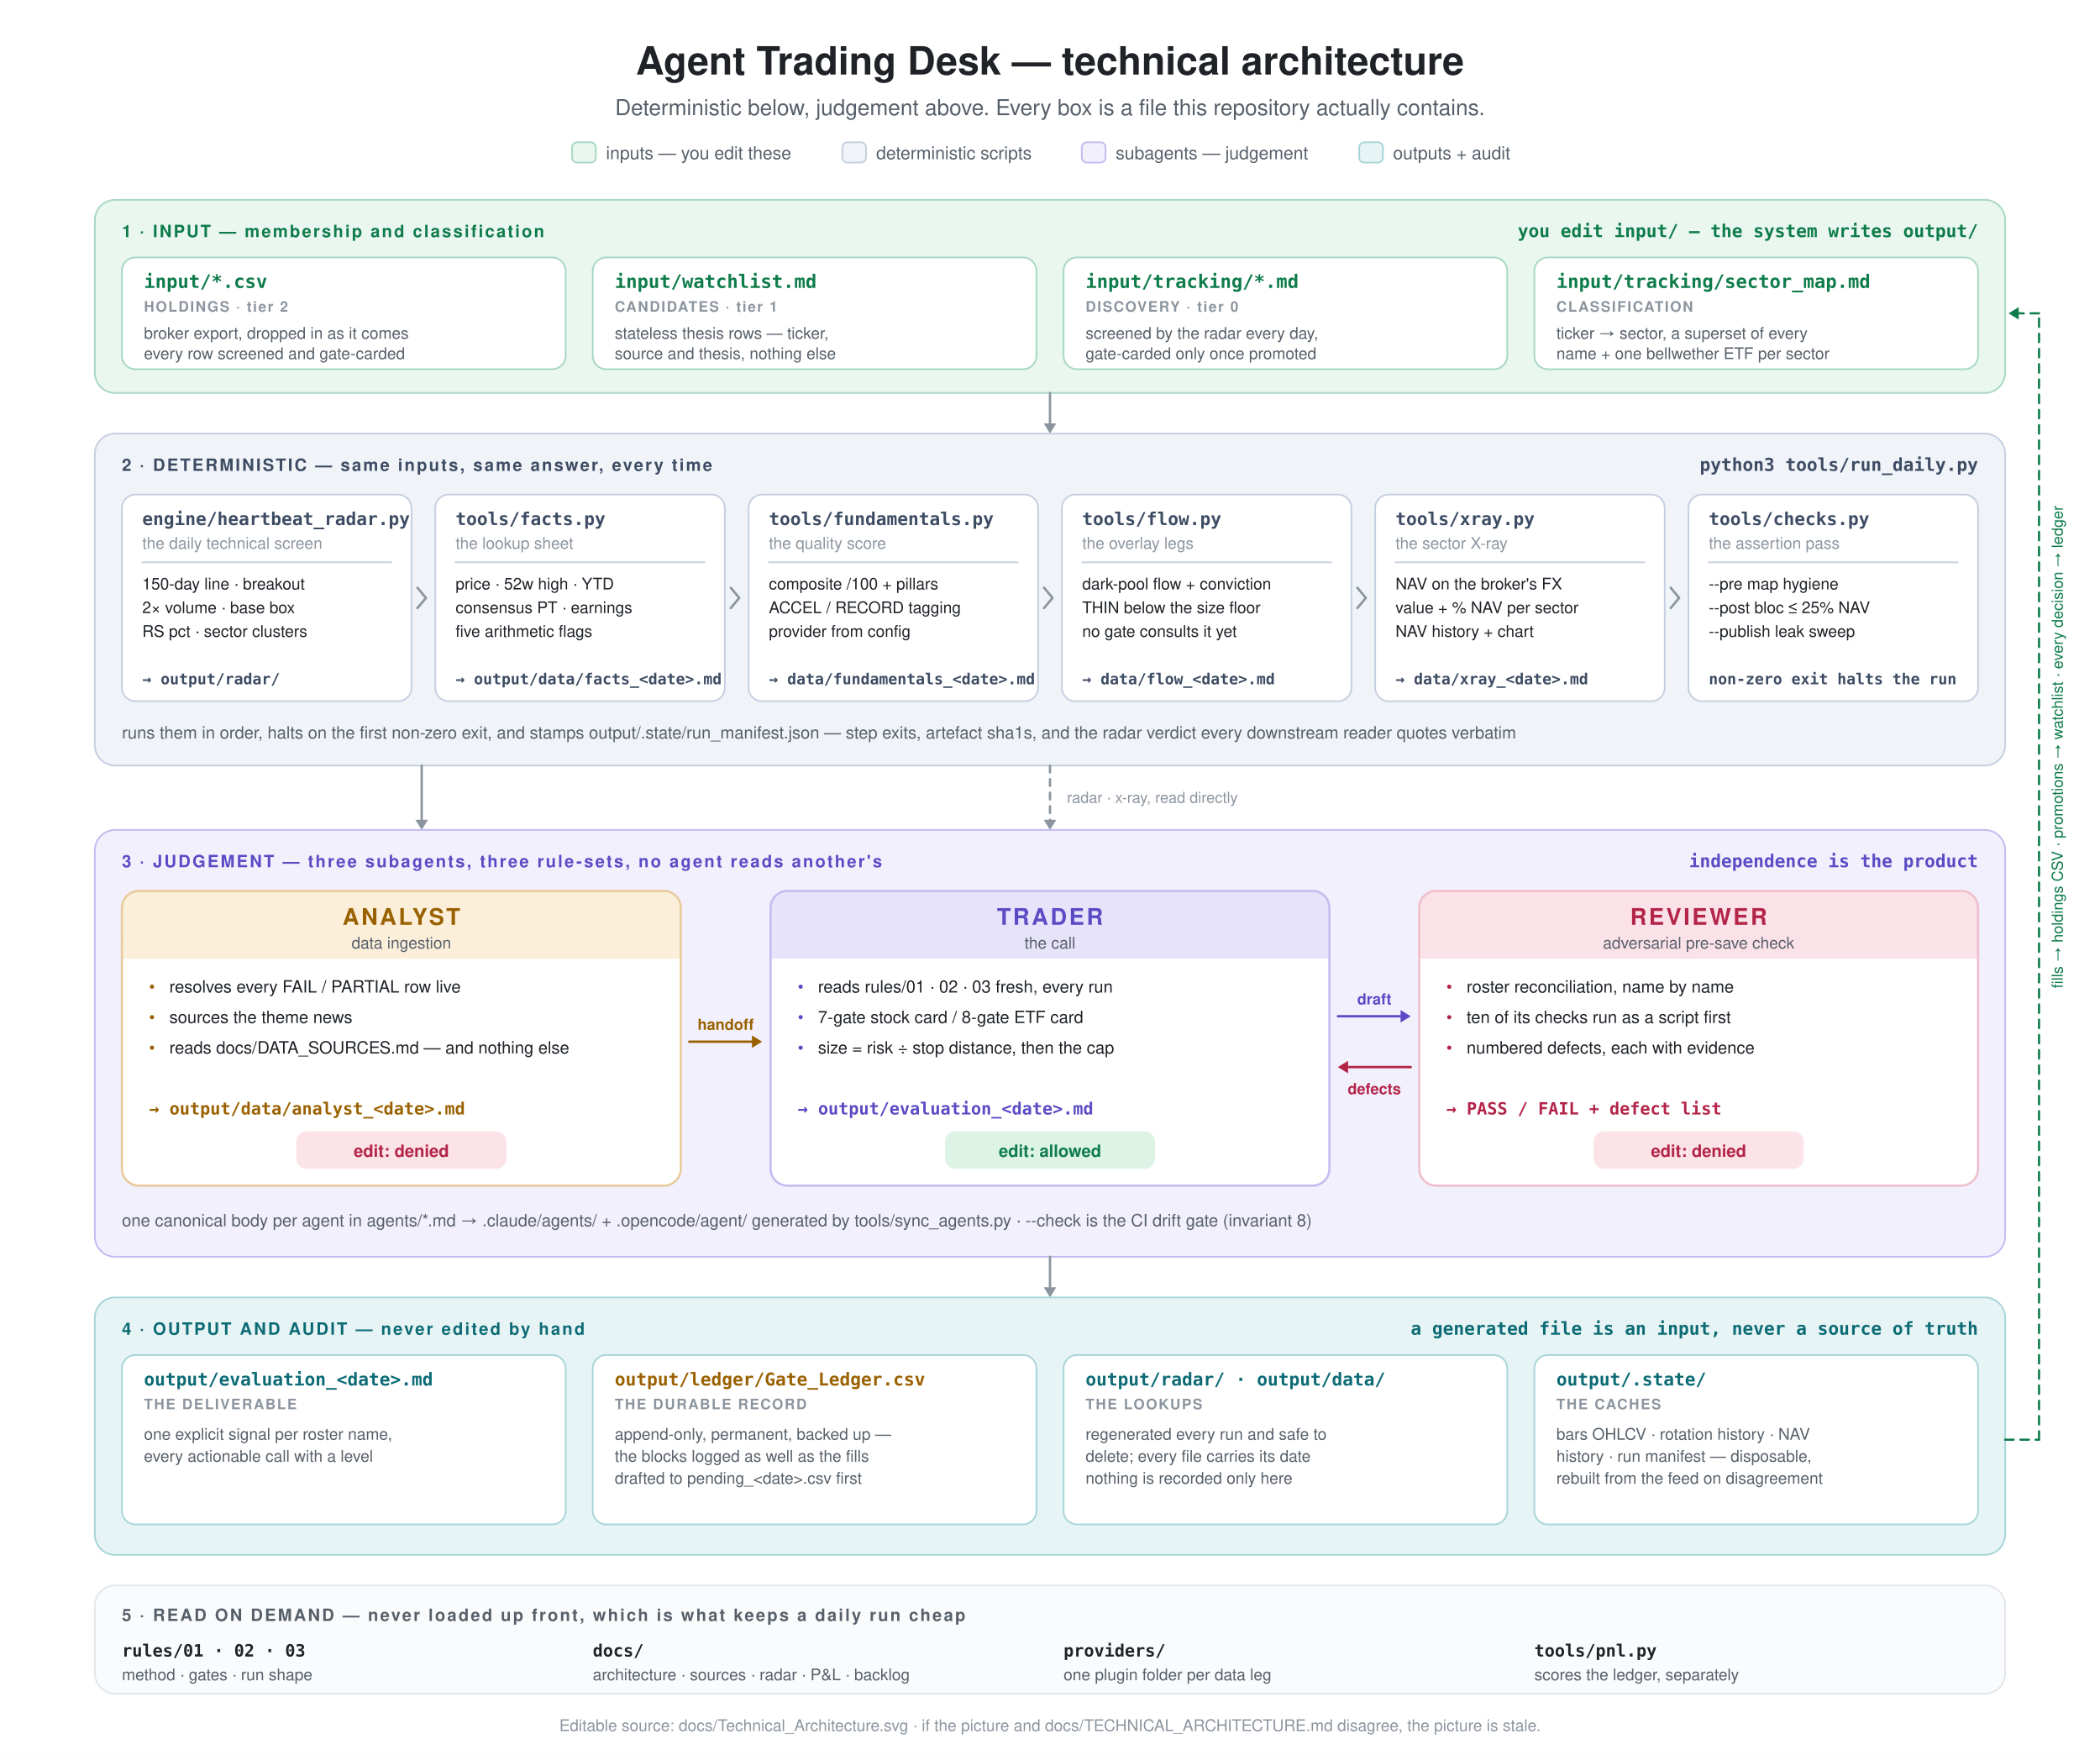
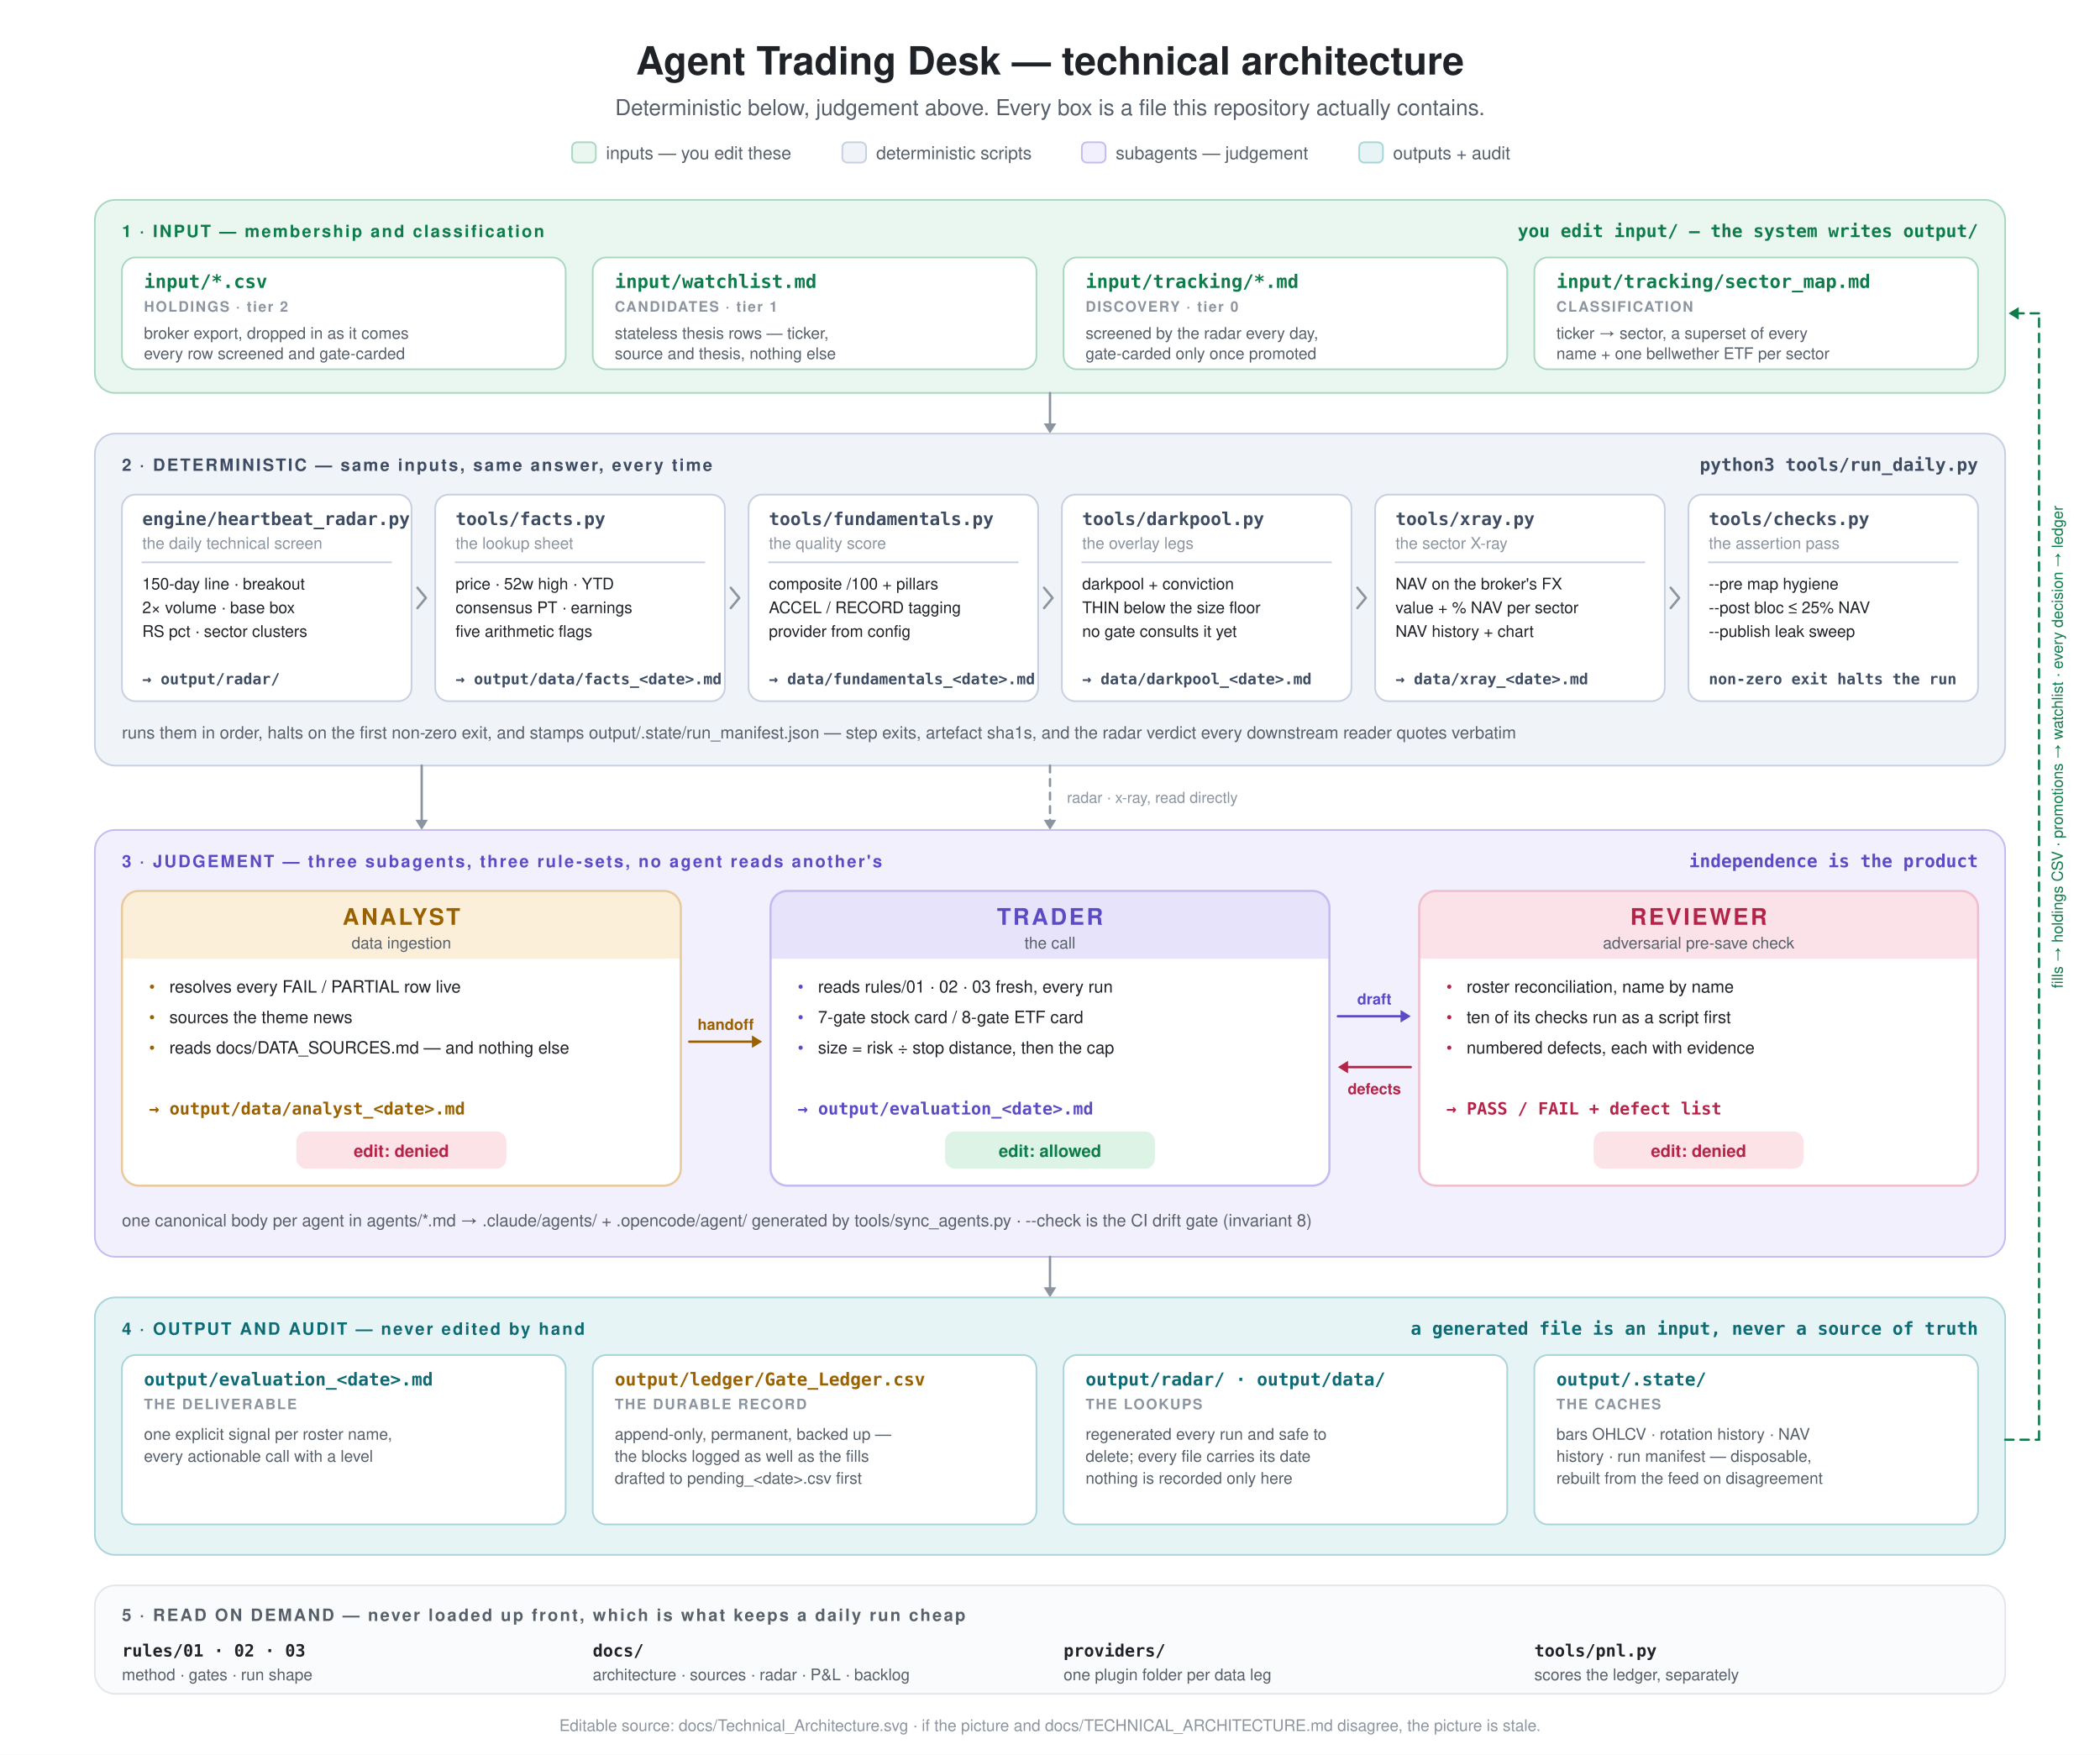
<svg xmlns="http://www.w3.org/2000/svg" width="1240" height="1036" viewBox="0 0 1240 1036" font-family="Helvetica Neue, Helvetica, Arial, sans-serif">
  <rect x="0" y="0" width="1240" height="1036" fill="#FFFFFF" />
  <text x="620" y="44" font-size="23" fill="#1F2328" font-weight="600" text-anchor="middle">Agent Trading Desk — technical architecture</text>
  <text x="620" y="68" font-size="13" fill="#57606A" text-anchor="middle">Deterministic below, judgement above. Every box is a file this repository actually contains.</text>
  <rect x="337.82" y="84" width="14" height="12" rx="3" fill="#EAF6F0" stroke="#A9D8C2" stroke-width="1" />
  <text x="357.82" y="94" font-size="10.5" fill="#57606A">inputs — you edit these</text>
  <rect x="497.386" y="84" width="14" height="12" rx="3" fill="#F0F3F8" stroke="#C6D0E0" stroke-width="1" />
  <text x="517.386" y="94" font-size="10.5" fill="#57606A">deterministic scripts</text>
  <rect x="638.792" y="84" width="14" height="12" rx="3" fill="#F2F0FD" stroke="#C4BCF0" stroke-width="1" />
  <text x="658.792" y="94" font-size="10.5" fill="#57606A">subagents — judgement</text>
  <rect x="802.584" y="84" width="14" height="12" rx="3" fill="#E7F4F5" stroke="#A9D5D9" stroke-width="1" />
  <text x="822.584" y="94" font-size="10.5" fill="#57606A">outputs + audit</text>
  <rect x="56" y="118" width="1128" height="114" rx="12" fill="#EAF6F0" stroke="#A9D8C2" stroke-width="1" />
  <text x="72" y="140" font-size="10" fill="#0E7C4A" font-weight="600" letter-spacing="1.1">1 · INPUT — membership and classification</text>
  <text x="1168" y="140" font-size="10.5" fill="#0E7C4A" font-weight="600" text-anchor="end" font-family="ui-monospace, SFMono-Regular, Menlo, Consolas, monospace">you edit input/ — the system writes output/</text>
  <rect x="72.0" y="152" width="262.0" height="66" rx="8" fill="#FFFFFF" stroke="#A9D8C2" stroke-width="1" />
  <text x="85.0" y="170" font-size="11" fill="#0E7C4A" font-weight="600" font-family="ui-monospace, SFMono-Regular, Menlo, Consolas, monospace">input/*.csv</text>
  <text x="85.0" y="184" font-size="8.5" fill="#8C959F" font-weight="600" letter-spacing="0.8">HOLDINGS · tier 2</text>
  <text x="85.0" y="200" font-size="9.5" fill="#57606A">broker export, dropped in as it comes</text>
  <text x="85.0" y="212" font-size="9.5" fill="#57606A">every row screened and gate-carded</text>
  <rect x="350.0" y="152" width="262.0" height="66" rx="8" fill="#FFFFFF" stroke="#A9D8C2" stroke-width="1" />
  <text x="363.0" y="170" font-size="11" fill="#0E7C4A" font-weight="600" font-family="ui-monospace, SFMono-Regular, Menlo, Consolas, monospace">input/watchlist.md</text>
  <text x="363.0" y="184" font-size="8.5" fill="#8C959F" font-weight="600" letter-spacing="0.8">CANDIDATES · tier 1</text>
  <text x="363.0" y="200" font-size="9.5" fill="#57606A">stateless thesis rows — ticker,</text>
  <text x="363.0" y="212" font-size="9.5" fill="#57606A">source and thesis, nothing else</text>
  <rect x="628.0" y="152" width="262.0" height="66" rx="8" fill="#FFFFFF" stroke="#A9D8C2" stroke-width="1" />
  <text x="641.0" y="170" font-size="11" fill="#0E7C4A" font-weight="600" font-family="ui-monospace, SFMono-Regular, Menlo, Consolas, monospace">input/tracking/*.md</text>
  <text x="641.0" y="184" font-size="8.5" fill="#8C959F" font-weight="600" letter-spacing="0.8">DISCOVERY · tier 0</text>
  <text x="641.0" y="200" font-size="9.5" fill="#57606A">screened by the radar every day,</text>
  <text x="641.0" y="212" font-size="9.5" fill="#57606A">gate-carded only once promoted</text>
  <rect x="906.0" y="152" width="262.0" height="66" rx="8" fill="#FFFFFF" stroke="#A9D8C2" stroke-width="1" />
  <text x="919.0" y="170" font-size="11" fill="#0E7C4A" font-weight="600" font-family="ui-monospace, SFMono-Regular, Menlo, Consolas, monospace">input/tracking/sector_map.md</text>
  <text x="919.0" y="184" font-size="8.5" fill="#8C959F" font-weight="600" letter-spacing="0.8">CLASSIFICATION</text>
  <text x="919.0" y="200" font-size="9.5" fill="#57606A">ticker → sector, a superset of every</text>
  <text x="919.0" y="212" font-size="9.5" fill="#57606A">name + one bellwether ETF per sector</text>
  <line x1="620" y1="232" x2="620.0" y2="250.0" stroke="#8C959F" stroke-width="1.4" stroke-linecap="round" />
  <path d="M620.0 256.0L616.3 250.0L623.7 250.0Z" fill="#8C959F" />
  <rect x="56" y="256" width="1128" height="196" rx="12" fill="#F0F3F8" stroke="#C6D0E0" stroke-width="1" />
  <text x="72" y="278" font-size="10" fill="#3D4C63" font-weight="600" letter-spacing="1.1">2 · DETERMINISTIC — same inputs, same answer, every time</text>
  <text x="1168" y="278" font-size="10.5" fill="#3D4C63" font-weight="600" text-anchor="end" font-family="ui-monospace, SFMono-Regular, Menlo, Consolas, monospace">python3 tools/run_daily.py</text>
  <rect x="72.0" y="292" width="171.0" height="122" rx="8" fill="#FFFFFF" stroke="#C6D0E0" stroke-width="1" />
  <text x="84.0" y="310" font-size="10.5" fill="#3D4C63" font-weight="600" font-family="ui-monospace, SFMono-Regular, Menlo, Consolas, monospace">engine/heartbeat_radar.py</text>
  <text x="84.0" y="324" font-size="9.5" fill="#8C959F">the daily technical screen</text>
  <line x1="84.0" y1="332" x2="231.0" y2="332" stroke="#C6D0E0" stroke-width="1" stroke-linecap="round" />
  <text x="84.0" y="348" font-size="9.5" fill="#1F2328">150-day line · breakout</text>
  <text x="84.0" y="362" font-size="9.5" fill="#1F2328">2× volume · base box</text>
  <text x="84.0" y="376" font-size="9.5" fill="#1F2328">RS pct · sector clusters</text>
  <text x="84.0" y="404" font-size="9" fill="#3D4C63" font-weight="600" font-family="ui-monospace, SFMono-Regular, Menlo, Consolas, monospace">→ output/radar/</text>
  <rect x="257.0" y="292" width="171.0" height="122" rx="8" fill="#FFFFFF" stroke="#C6D0E0" stroke-width="1" />
  <text x="269.0" y="310" font-size="10.5" fill="#3D4C63" font-weight="600" font-family="ui-monospace, SFMono-Regular, Menlo, Consolas, monospace">tools/facts.py</text>
  <text x="269.0" y="324" font-size="9.5" fill="#8C959F">the lookup sheet</text>
  <line x1="269.0" y1="332" x2="416.0" y2="332" stroke="#C6D0E0" stroke-width="1" stroke-linecap="round" />
  <text x="269.0" y="348" font-size="9.5" fill="#1F2328">price · 52w high · YTD</text>
  <text x="269.0" y="362" font-size="9.5" fill="#1F2328">consensus PT · earnings</text>
  <text x="269.0" y="376" font-size="9.5" fill="#1F2328">five arithmetic flags</text>
  <text x="269.0" y="404" font-size="9" fill="#3D4C63" font-weight="600" font-family="ui-monospace, SFMono-Regular, Menlo, Consolas, monospace">→ output/data/facts_&lt;date&gt;.md</text>
  <path d="M246.5 347L251.5 353L246.5 359" fill="none" stroke="#8C959F" stroke-width="1.4" stroke-linecap="round" stroke-linejoin="round" />
  <rect x="442.0" y="292" width="171.0" height="122" rx="8" fill="#FFFFFF" stroke="#C6D0E0" stroke-width="1" />
  <text x="454.0" y="310" font-size="10.5" fill="#3D4C63" font-weight="600" font-family="ui-monospace, SFMono-Regular, Menlo, Consolas, monospace">tools/fundamentals.py</text>
  <text x="454.0" y="324" font-size="9.5" fill="#8C959F">the quality score</text>
  <line x1="454.0" y1="332" x2="601.0" y2="332" stroke="#C6D0E0" stroke-width="1" stroke-linecap="round" />
  <text x="454.0" y="348" font-size="9.5" fill="#1F2328">composite /100 + pillars</text>
  <text x="454.0" y="362" font-size="9.5" fill="#1F2328">ACCEL / RECORD tagging</text>
  <text x="454.0" y="376" font-size="9.5" fill="#1F2328">provider from config</text>
  <text x="454.0" y="404" font-size="9" fill="#3D4C63" font-weight="600" font-family="ui-monospace, SFMono-Regular, Menlo, Consolas, monospace">→ data/fundamentals_&lt;date&gt;.md</text>
  <path d="M431.5 347L436.5 353L431.5 359" fill="none" stroke="#8C959F" stroke-width="1.4" stroke-linecap="round" stroke-linejoin="round" />
  <rect x="627.0" y="292" width="171.0" height="122" rx="8" fill="#FFFFFF" stroke="#C6D0E0" stroke-width="1" />
-   <text x="639.0" y="310" font-size="10.5" fill="#3D4C63" font-weight="600" font-family="ui-monospace, SFMono-Regular, Menlo, Consolas, monospace">tools/flow.py</text>
+   <text x="639.0" y="310" font-size="10.5" fill="#3D4C63" font-weight="600" font-family="ui-monospace, SFMono-Regular, Menlo, Consolas, monospace">tools/darkpool.py</text>
  <text x="639.0" y="324" font-size="9.5" fill="#8C959F">the overlay legs</text>
  <line x1="639.0" y1="332" x2="786.0" y2="332" stroke="#C6D0E0" stroke-width="1" stroke-linecap="round" />
-   <text x="639.0" y="348" font-size="9.5" fill="#1F2328">dark-pool flow + conviction</text>
+   <text x="639.0" y="348" font-size="9.5" fill="#1F2328">darkpool + conviction</text>
  <text x="639.0" y="362" font-size="9.5" fill="#1F2328">THIN below the size floor</text>
  <text x="639.0" y="376" font-size="9.5" fill="#1F2328">no gate consults it yet</text>
-   <text x="639.0" y="404" font-size="9" fill="#3D4C63" font-weight="600" font-family="ui-monospace, SFMono-Regular, Menlo, Consolas, monospace">→ data/flow_&lt;date&gt;.md</text>
+   <text x="639.0" y="404" font-size="9" fill="#3D4C63" font-weight="600" font-family="ui-monospace, SFMono-Regular, Menlo, Consolas, monospace">→ data/darkpool_&lt;date&gt;.md</text>
  <path d="M616.5 347L621.5 353L616.5 359" fill="none" stroke="#8C959F" stroke-width="1.4" stroke-linecap="round" stroke-linejoin="round" />
  <rect x="812.0" y="292" width="171.0" height="122" rx="8" fill="#FFFFFF" stroke="#C6D0E0" stroke-width="1" />
  <text x="824.0" y="310" font-size="10.5" fill="#3D4C63" font-weight="600" font-family="ui-monospace, SFMono-Regular, Menlo, Consolas, monospace">tools/xray.py</text>
  <text x="824.0" y="324" font-size="9.5" fill="#8C959F">the sector X-ray</text>
  <line x1="824.0" y1="332" x2="971.0" y2="332" stroke="#C6D0E0" stroke-width="1" stroke-linecap="round" />
  <text x="824.0" y="348" font-size="9.5" fill="#1F2328">NAV on the broker's FX</text>
  <text x="824.0" y="362" font-size="9.5" fill="#1F2328">value + % NAV per sector</text>
  <text x="824.0" y="376" font-size="9.5" fill="#1F2328">NAV history + chart</text>
  <text x="824.0" y="404" font-size="9" fill="#3D4C63" font-weight="600" font-family="ui-monospace, SFMono-Regular, Menlo, Consolas, monospace">→ data/xray_&lt;date&gt;.md</text>
  <path d="M801.5 347L806.5 353L801.5 359" fill="none" stroke="#8C959F" stroke-width="1.4" stroke-linecap="round" stroke-linejoin="round" />
  <rect x="997.0" y="292" width="171.0" height="122" rx="8" fill="#FFFFFF" stroke="#C6D0E0" stroke-width="1" />
  <text x="1009.0" y="310" font-size="10.5" fill="#3D4C63" font-weight="600" font-family="ui-monospace, SFMono-Regular, Menlo, Consolas, monospace">tools/checks.py</text>
  <text x="1009.0" y="324" font-size="9.5" fill="#8C959F">the assertion pass</text>
  <line x1="1009.0" y1="332" x2="1156.0" y2="332" stroke="#C6D0E0" stroke-width="1" stroke-linecap="round" />
  <text x="1009.0" y="348" font-size="9.5" fill="#1F2328">--pre  map hygiene</text>
  <text x="1009.0" y="362" font-size="9.5" fill="#1F2328">--post  bloc ≤ 25% NAV</text>
  <text x="1009.0" y="376" font-size="9.5" fill="#1F2328">--publish  leak sweep</text>
  <text x="1009.0" y="404" font-size="9" fill="#3D4C63" font-weight="600" font-family="ui-monospace, SFMono-Regular, Menlo, Consolas, monospace">non-zero exit halts the run</text>
  <path d="M986.5 347L991.5 353L986.5 359" fill="none" stroke="#8C959F" stroke-width="1.4" stroke-linecap="round" stroke-linejoin="round" />
  <text x="72" y="436" font-size="10" fill="#57606A">runs them in order, halts on the first non-zero exit, and stamps  output/.state/run_manifest.json  — step exits, artefact sha1s, and the radar verdict every downstream reader quotes verbatim</text>
  <line x1="249" y1="452" x2="249.0" y2="484.0" stroke="#8C959F" stroke-width="1.4" stroke-linecap="round" />
  <path d="M249.0 490.0L245.3 484.0L252.7 484.0Z" fill="#8C959F" />
  <line x1="620" y1="452" x2="620.0" y2="484.0" stroke="#8C959F" stroke-width="1.4" stroke-linecap="round" stroke-dasharray="4 4" />
  <path d="M620.0 490.0L616.3 484.0L623.7 484.0Z" fill="#8C959F" />
  <text x="630" y="474" font-size="9" fill="#8C959F">radar · x-ray, read directly</text>
  <rect x="56" y="490" width="1128" height="252" rx="12" fill="#F2F0FD" stroke="#C4BCF0" stroke-width="1" />
  <text x="72" y="512" font-size="10" fill="#5B4BC4" font-weight="600" letter-spacing="1.1">3 · JUDGEMENT — three subagents, three rule-sets, no agent reads another's</text>
  <text x="1168" y="512" font-size="10.5" fill="#5B4BC4" font-weight="600" text-anchor="end" font-family="ui-monospace, SFMono-Regular, Menlo, Consolas, monospace">independence is the product</text>
  <rect x="72.0" y="526" width="330.0" height="174" rx="10" fill="#FFFFFF" stroke="none" stroke-width="1" />
  <rect x="72.0" y="526" width="330.0" height="40" rx="10" fill="#FBEFDA" stroke="none" stroke-width="1" />
  <rect x="72.0" y="556" width="330.0" height="10" rx="0" fill="#FBEFDA" stroke="none" stroke-width="1" />
  <rect x="72.0" y="526" width="330.0" height="174" rx="10" fill="none" stroke="#E8CB9C" stroke-width="1.3" />
  <text x="237.0" y="546" font-size="13.5" fill="#9A6100" font-weight="600" text-anchor="middle" letter-spacing="1.3">ANALYST</text>
  <text x="237.0" y="560" font-size="9.5" fill="#57606A" text-anchor="middle">data ingestion</text>
  <text x="88.0" y="586" font-size="10" fill="#9A6100">•</text>
  <text x="100.0" y="586" font-size="10" fill="#1F2328">resolves every FAIL / PARTIAL row live</text>
  <text x="88.0" y="604" font-size="10" fill="#9A6100">•</text>
  <text x="100.0" y="604" font-size="10" fill="#1F2328">sources the theme news</text>
  <text x="88.0" y="622" font-size="10" fill="#9A6100">•</text>
  <text x="100.0" y="622" font-size="10" fill="#1F2328">reads docs/DATA_SOURCES.md — and nothing else</text>
  <text x="88.0" y="658" font-size="10" fill="#9A6100" font-weight="600" font-family="ui-monospace, SFMono-Regular, Menlo, Consolas, monospace">→ output/data/analyst_&lt;date&gt;.md</text>
  <rect x="175.0" y="668" width="124" height="22" rx="6" fill="#FBE3E8" stroke="none" stroke-width="1" />
  <text x="237.0" y="683" font-size="10" fill="#B32448" font-weight="600" text-anchor="middle">edit: denied</text>
  <rect x="455.0" y="526" width="330.0" height="174" rx="10" fill="#FFFFFF" stroke="none" stroke-width="1" />
  <rect x="455.0" y="526" width="330.0" height="40" rx="10" fill="#E7E3FA" stroke="none" stroke-width="1" />
  <rect x="455.0" y="556" width="330.0" height="10" rx="0" fill="#E7E3FA" stroke="none" stroke-width="1" />
  <rect x="455.0" y="526" width="330.0" height="174" rx="10" fill="none" stroke="#C4BCF0" stroke-width="1.3" />
  <text x="620.0" y="546" font-size="13.5" fill="#5B4BC4" font-weight="600" text-anchor="middle" letter-spacing="1.3">TRADER</text>
  <text x="620.0" y="560" font-size="9.5" fill="#57606A" text-anchor="middle">the call</text>
  <text x="471.0" y="586" font-size="10" fill="#5B4BC4">•</text>
  <text x="483.0" y="586" font-size="10" fill="#1F2328">reads rules/01 · 02 · 03 fresh, every run</text>
  <text x="471.0" y="604" font-size="10" fill="#5B4BC4">•</text>
  <text x="483.0" y="604" font-size="10" fill="#1F2328">7-gate stock card / 8-gate ETF card</text>
  <text x="471.0" y="622" font-size="10" fill="#5B4BC4">•</text>
  <text x="483.0" y="622" font-size="10" fill="#1F2328">size = risk ÷ stop distance, then the cap</text>
  <text x="471.0" y="658" font-size="10" fill="#5B4BC4" font-weight="600" font-family="ui-monospace, SFMono-Regular, Menlo, Consolas, monospace">→ output/evaluation_&lt;date&gt;.md</text>
  <rect x="558.0" y="668" width="124" height="22" rx="6" fill="#DDF3E6" stroke="none" stroke-width="1" />
  <text x="620.0" y="683" font-size="10" fill="#0E7C4A" font-weight="600" text-anchor="middle">edit: allowed</text>
  <rect x="838.0" y="526" width="330.0" height="174" rx="10" fill="#FFFFFF" stroke="none" stroke-width="1" />
  <rect x="838.0" y="526" width="330.0" height="40" rx="10" fill="#FBE1E8" stroke="none" stroke-width="1" />
  <rect x="838.0" y="556" width="330.0" height="10" rx="0" fill="#FBE1E8" stroke="none" stroke-width="1" />
  <rect x="838.0" y="526" width="330.0" height="174" rx="10" fill="none" stroke="#F0BECC" stroke-width="1.3" />
  <text x="1003.0" y="546" font-size="13.5" fill="#B32448" font-weight="600" text-anchor="middle" letter-spacing="1.3">REVIEWER</text>
  <text x="1003.0" y="560" font-size="9.5" fill="#57606A" text-anchor="middle">adversarial pre-save check</text>
  <text x="854.0" y="586" font-size="10" fill="#B32448">•</text>
  <text x="866.0" y="586" font-size="10" fill="#1F2328">roster reconciliation, name by name</text>
  <text x="854.0" y="604" font-size="10" fill="#B32448">•</text>
  <text x="866.0" y="604" font-size="10" fill="#1F2328">ten of its checks run as a script first</text>
  <text x="854.0" y="622" font-size="10" fill="#B32448">•</text>
  <text x="866.0" y="622" font-size="10" fill="#1F2328">numbered defects, each with evidence</text>
  <text x="854.0" y="658" font-size="10" fill="#B32448" font-weight="600" font-family="ui-monospace, SFMono-Regular, Menlo, Consolas, monospace">→ PASS / FAIL + defect list</text>
  <rect x="941.0" y="668" width="124" height="22" rx="6" fill="#FBE3E8" stroke="none" stroke-width="1" />
  <text x="1003.0" y="683" font-size="10" fill="#B32448" font-weight="600" text-anchor="middle">edit: denied</text>
  <line x1="790.0" y1="600" x2="827.0" y2="600.0" stroke="#5B4BC4" stroke-width="1.4" stroke-linecap="round" />
  <path d="M833.0 600.0L827.0 603.7L827.0 596.3Z" fill="#5B4BC4" />
  <text x="811.5" y="593" font-size="9" fill="#5B4BC4" font-weight="600" text-anchor="middle">draft</text>
  <line x1="833.0" y1="630" x2="796.0" y2="630.0" stroke="#B32448" stroke-width="1.4" stroke-linecap="round" />
  <path d="M790.0 630.0L796.0 626.3L796.0 633.7Z" fill="#B32448" />
  <text x="811.5" y="646" font-size="9" fill="#B32448" font-weight="600" text-anchor="middle">defects</text>
  <line x1="407.0" y1="615" x2="444.0" y2="615.0" stroke="#9A6100" stroke-width="1.4" stroke-linecap="round" />
  <path d="M450.0 615.0L444.0 618.7L444.0 611.3Z" fill="#9A6100" />
  <text x="428.5" y="608" font-size="9" fill="#9A6100" font-weight="600" text-anchor="middle">handoff</text>
  <text x="72" y="724" font-size="10" fill="#57606A">one canonical body per agent in  agents/*.md  →  .claude/agents/  +  .opencode/agent/  generated by  tools/sync_agents.py  ·  --check is the CI drift gate (invariant 8)</text>
  <line x1="620" y1="742" x2="620.0" y2="760.0" stroke="#8C959F" stroke-width="1.4" stroke-linecap="round" />
  <path d="M620.0 766.0L616.3 760.0L623.7 760.0Z" fill="#8C959F" />
  <rect x="56" y="766" width="1128" height="152" rx="12" fill="#E7F4F5" stroke="#A9D5D9" stroke-width="1" />
  <text x="72" y="788" font-size="10" fill="#0C6B75" font-weight="600" letter-spacing="1.1">4 · OUTPUT AND AUDIT — never edited by hand</text>
  <text x="1168" y="788" font-size="10.5" fill="#0C6B75" font-weight="600" text-anchor="end" font-family="ui-monospace, SFMono-Regular, Menlo, Consolas, monospace">a generated file is an input, never a source of truth</text>
  <rect x="72.0" y="800" width="262.0" height="100" rx="8" fill="#FFFFFF" stroke="#A9D5D9" stroke-width="1" />
  <text x="85.0" y="818" font-size="10.5" fill="#0C6B75" font-weight="600" font-family="ui-monospace, SFMono-Regular, Menlo, Consolas, monospace">output/evaluation_&lt;date&gt;.md</text>
  <text x="85.0" y="832" font-size="8.5" fill="#8C959F" font-weight="600" letter-spacing="0.8">THE DELIVERABLE</text>
  <text x="85.0" y="850" font-size="9.5" fill="#57606A">one explicit signal per roster name,</text>
  <text x="85.0" y="863" font-size="9.5" fill="#57606A">every actionable call with a level</text>
  <rect x="350.0" y="800" width="262.0" height="100" rx="8" fill="#FFFFFF" stroke="#A9D5D9" stroke-width="1" />
  <text x="363.0" y="818" font-size="10.5" fill="#9A6100" font-weight="600" font-family="ui-monospace, SFMono-Regular, Menlo, Consolas, monospace">output/ledger/Gate_Ledger.csv</text>
  <text x="363.0" y="832" font-size="8.5" fill="#8C959F" font-weight="600" letter-spacing="0.8">THE DURABLE RECORD</text>
  <text x="363.0" y="850" font-size="9.5" fill="#57606A">append-only, permanent, backed up —</text>
  <text x="363.0" y="863" font-size="9.5" fill="#57606A">the blocks logged as well as the fills</text>
  <text x="363.0" y="876" font-size="9.5" fill="#57606A">drafted to pending_&lt;date&gt;.csv first</text>
  <rect x="628.0" y="800" width="262.0" height="100" rx="8" fill="#FFFFFF" stroke="#A9D5D9" stroke-width="1" />
  <text x="641.0" y="818" font-size="10.5" fill="#0C6B75" font-weight="600" font-family="ui-monospace, SFMono-Regular, Menlo, Consolas, monospace">output/radar/ · output/data/</text>
  <text x="641.0" y="832" font-size="8.5" fill="#8C959F" font-weight="600" letter-spacing="0.8">THE LOOKUPS</text>
  <text x="641.0" y="850" font-size="9.5" fill="#57606A">regenerated every run and safe to</text>
  <text x="641.0" y="863" font-size="9.5" fill="#57606A">delete; every file carries its date</text>
  <text x="641.0" y="876" font-size="9.5" fill="#57606A">nothing is recorded only here</text>
  <rect x="906.0" y="800" width="262.0" height="100" rx="8" fill="#FFFFFF" stroke="#A9D5D9" stroke-width="1" />
  <text x="919.0" y="818" font-size="10.5" fill="#0C6B75" font-weight="600" font-family="ui-monospace, SFMono-Regular, Menlo, Consolas, monospace">output/.state/</text>
  <text x="919.0" y="832" font-size="8.5" fill="#8C959F" font-weight="600" letter-spacing="0.8">THE CACHES</text>
  <text x="919.0" y="850" font-size="9.5" fill="#57606A">bars OHLCV · rotation history · NAV</text>
  <text x="919.0" y="863" font-size="9.5" fill="#57606A">history · run manifest — disposable,</text>
  <text x="919.0" y="876" font-size="9.5" fill="#57606A">rebuilt from the feed on disagreement</text>
  <line x1="1184" y1="850" x2="1204" y2="850" stroke="#0E7C4A" stroke-width="1.3" stroke-linecap="round" stroke-dasharray="5 4" />
  <line x1="1204" y1="850" x2="1204" y2="185" stroke="#0E7C4A" stroke-width="1.3" stroke-linecap="round" stroke-dasharray="5 4" />
  <line x1="1204" y1="185" x2="1192.0" y2="185.0" stroke="#0E7C4A" stroke-width="1.3" stroke-linecap="round" stroke-dasharray="5 4" />
  <path d="M1186.0 185.0L1192.0 181.3L1192.0 188.7Z" fill="#0E7C4A" />
  <text x="1219" y="442.0" font-size="9" fill="#0E7C4A" text-anchor="middle" transform="rotate(-90 1218 442.0)">fills → holdings CSV  ·  promotions → watchlist  ·  every decision → ledger</text>
  <rect x="56" y="936" width="1128" height="64" rx="12" fill="#FAFBFC" stroke="#E3E7EB" stroke-width="1" />
  <text x="72" y="957" font-size="10" fill="#57606A" font-weight="600" letter-spacing="1.1">5 · READ ON DEMAND — never loaded up front, which is what keeps a daily run cheap</text>
  <text x="72.0" y="978" font-size="10" fill="#1F2328" font-weight="600" font-family="ui-monospace, SFMono-Regular, Menlo, Consolas, monospace">rules/01 · 02 · 03</text>
  <text x="72.0" y="992" font-size="9.5" fill="#57606A">method · gates · run shape</text>
  <text x="350.0" y="978" font-size="10" fill="#1F2328" font-weight="600" font-family="ui-monospace, SFMono-Regular, Menlo, Consolas, monospace">docs/</text>
  <text x="350.0" y="992" font-size="9.5" fill="#57606A">architecture · sources · radar · P&amp;L · backlog</text>
  <text x="628.0" y="978" font-size="10" fill="#1F2328" font-weight="600" font-family="ui-monospace, SFMono-Regular, Menlo, Consolas, monospace">providers/</text>
  <text x="628.0" y="992" font-size="9.5" fill="#57606A">one plugin folder per data leg</text>
  <text x="906.0" y="978" font-size="10" fill="#1F2328" font-weight="600" font-family="ui-monospace, SFMono-Regular, Menlo, Consolas, monospace">tools/pnl.py</text>
  <text x="906.0" y="992" font-size="9.5" fill="#57606A">scores the ledger, separately</text>
  <text x="620" y="1022" font-size="9.5" fill="#8C959F" text-anchor="middle">Editable source: docs/Technical_Architecture.svg  ·  if the picture and docs/TECHNICAL_ARCHITECTURE.md disagree, the picture is stale.</text>
</svg>
